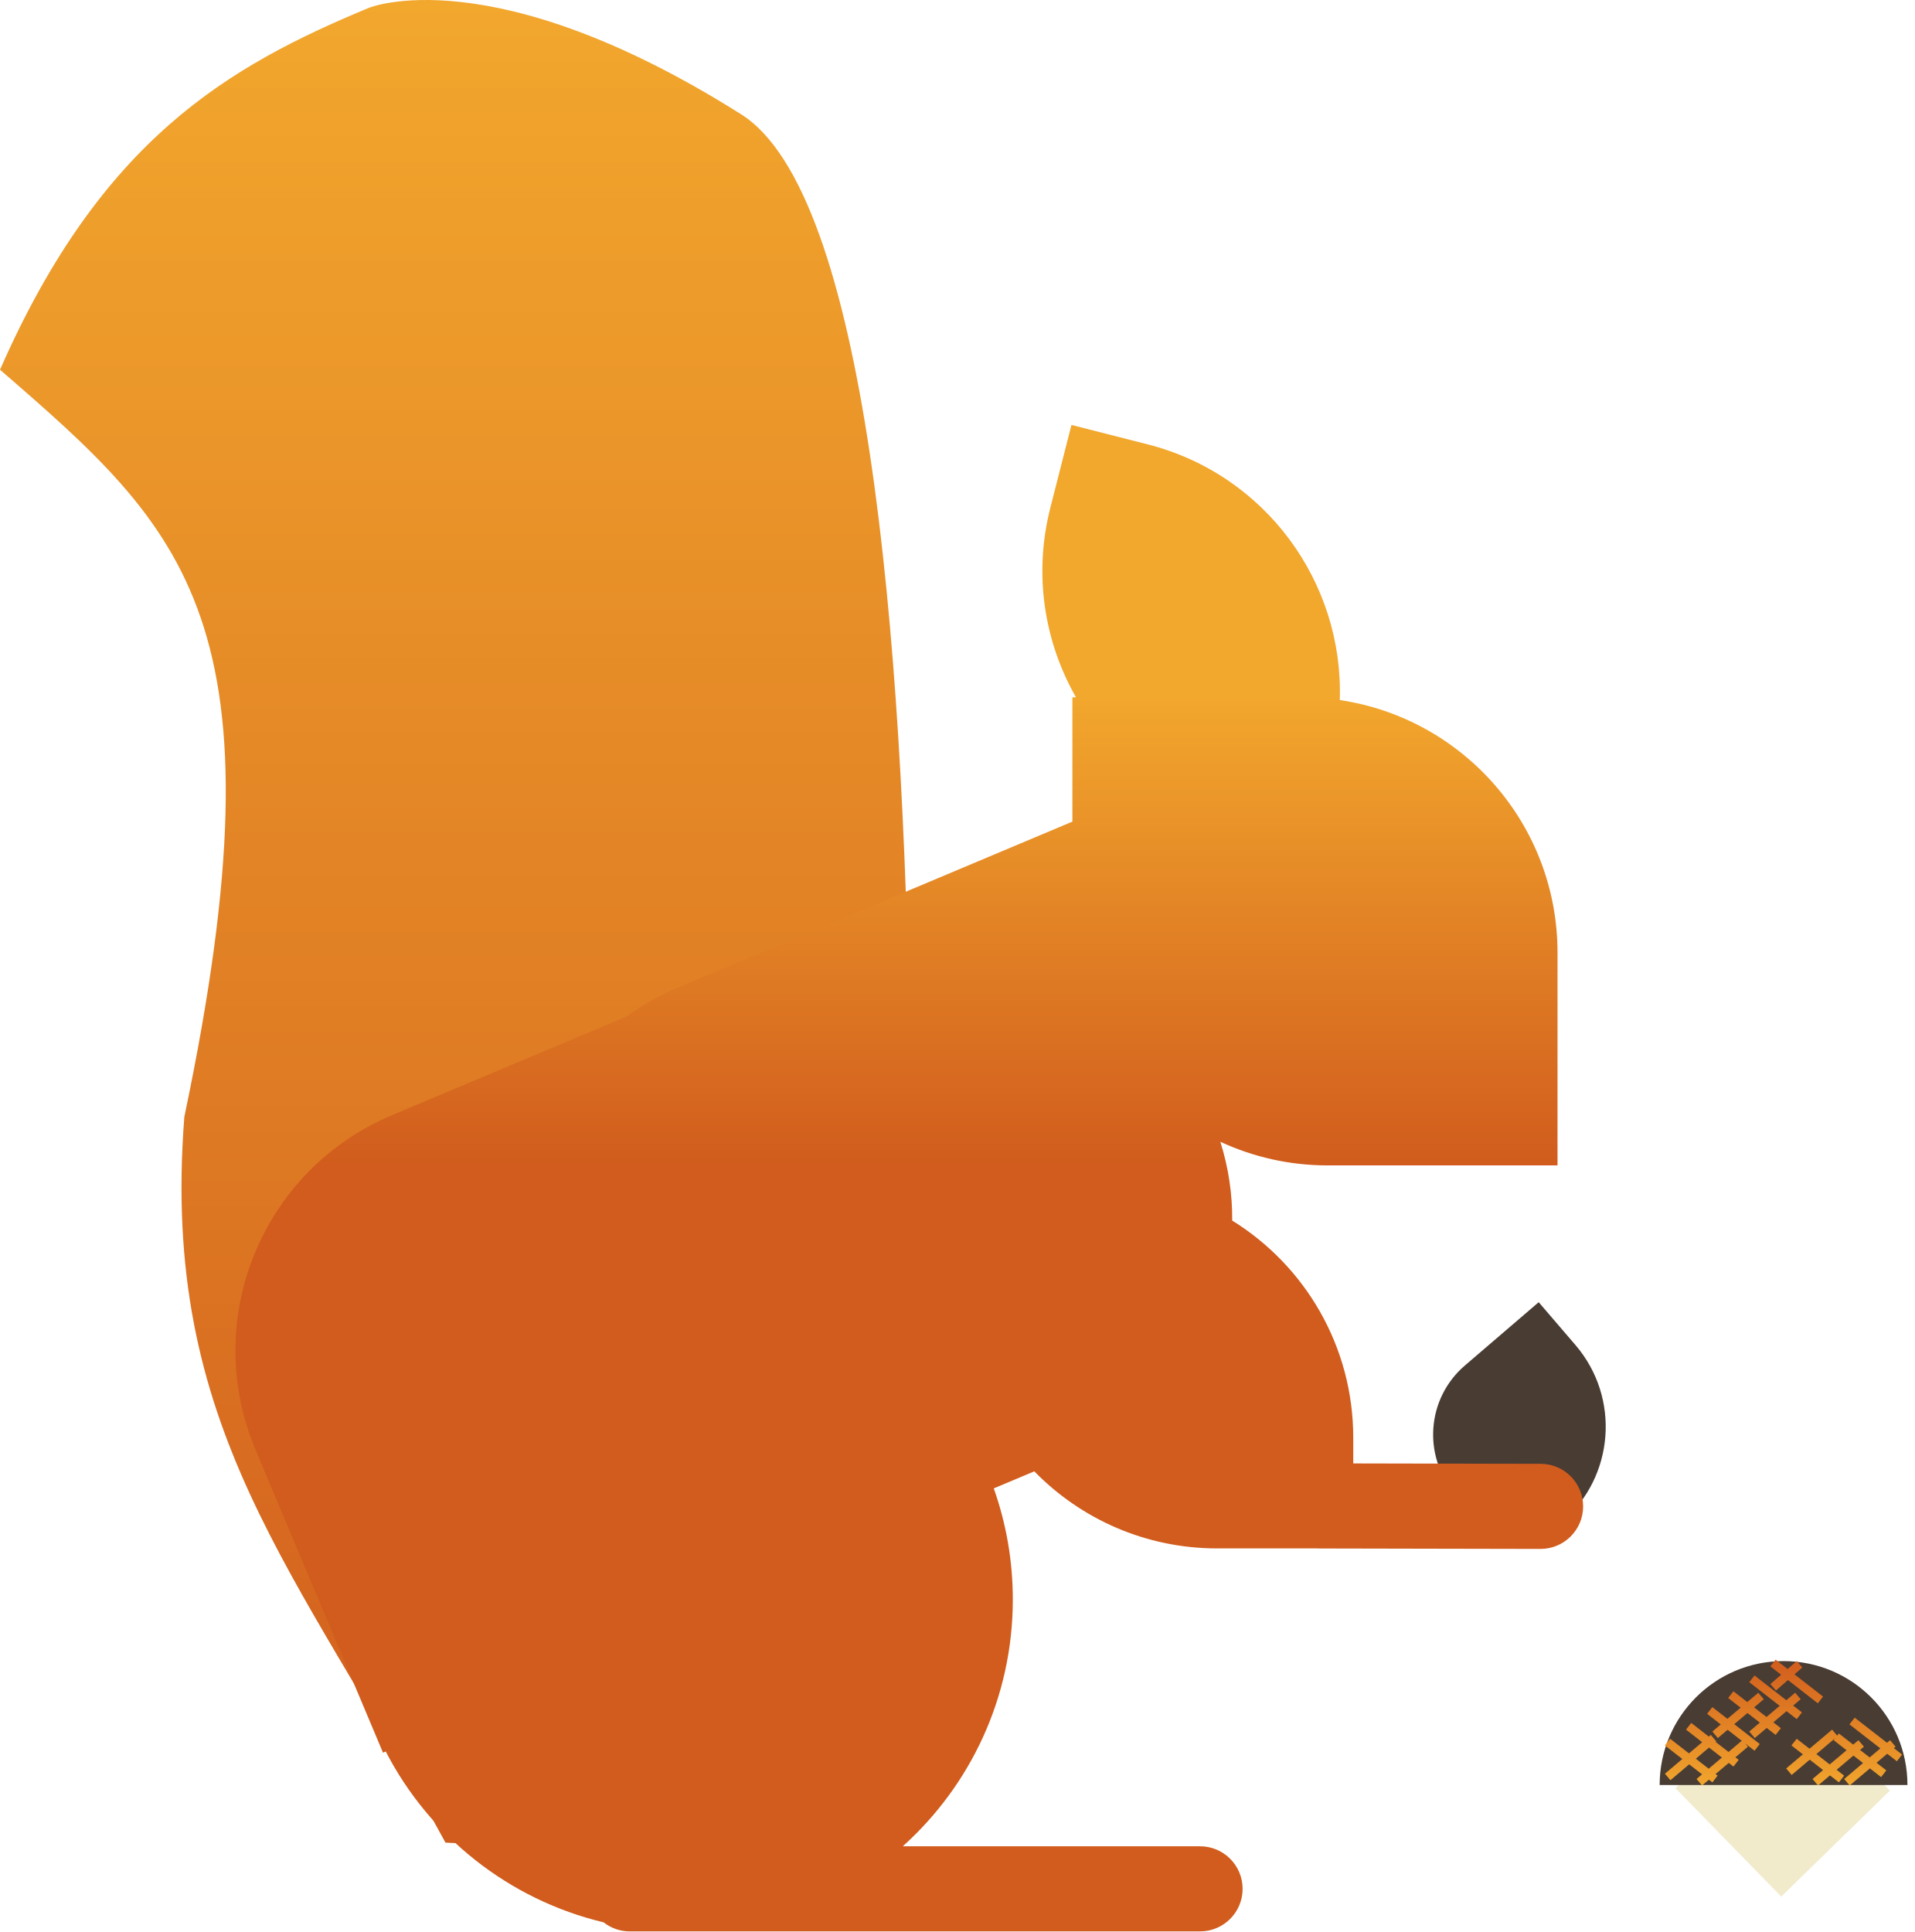
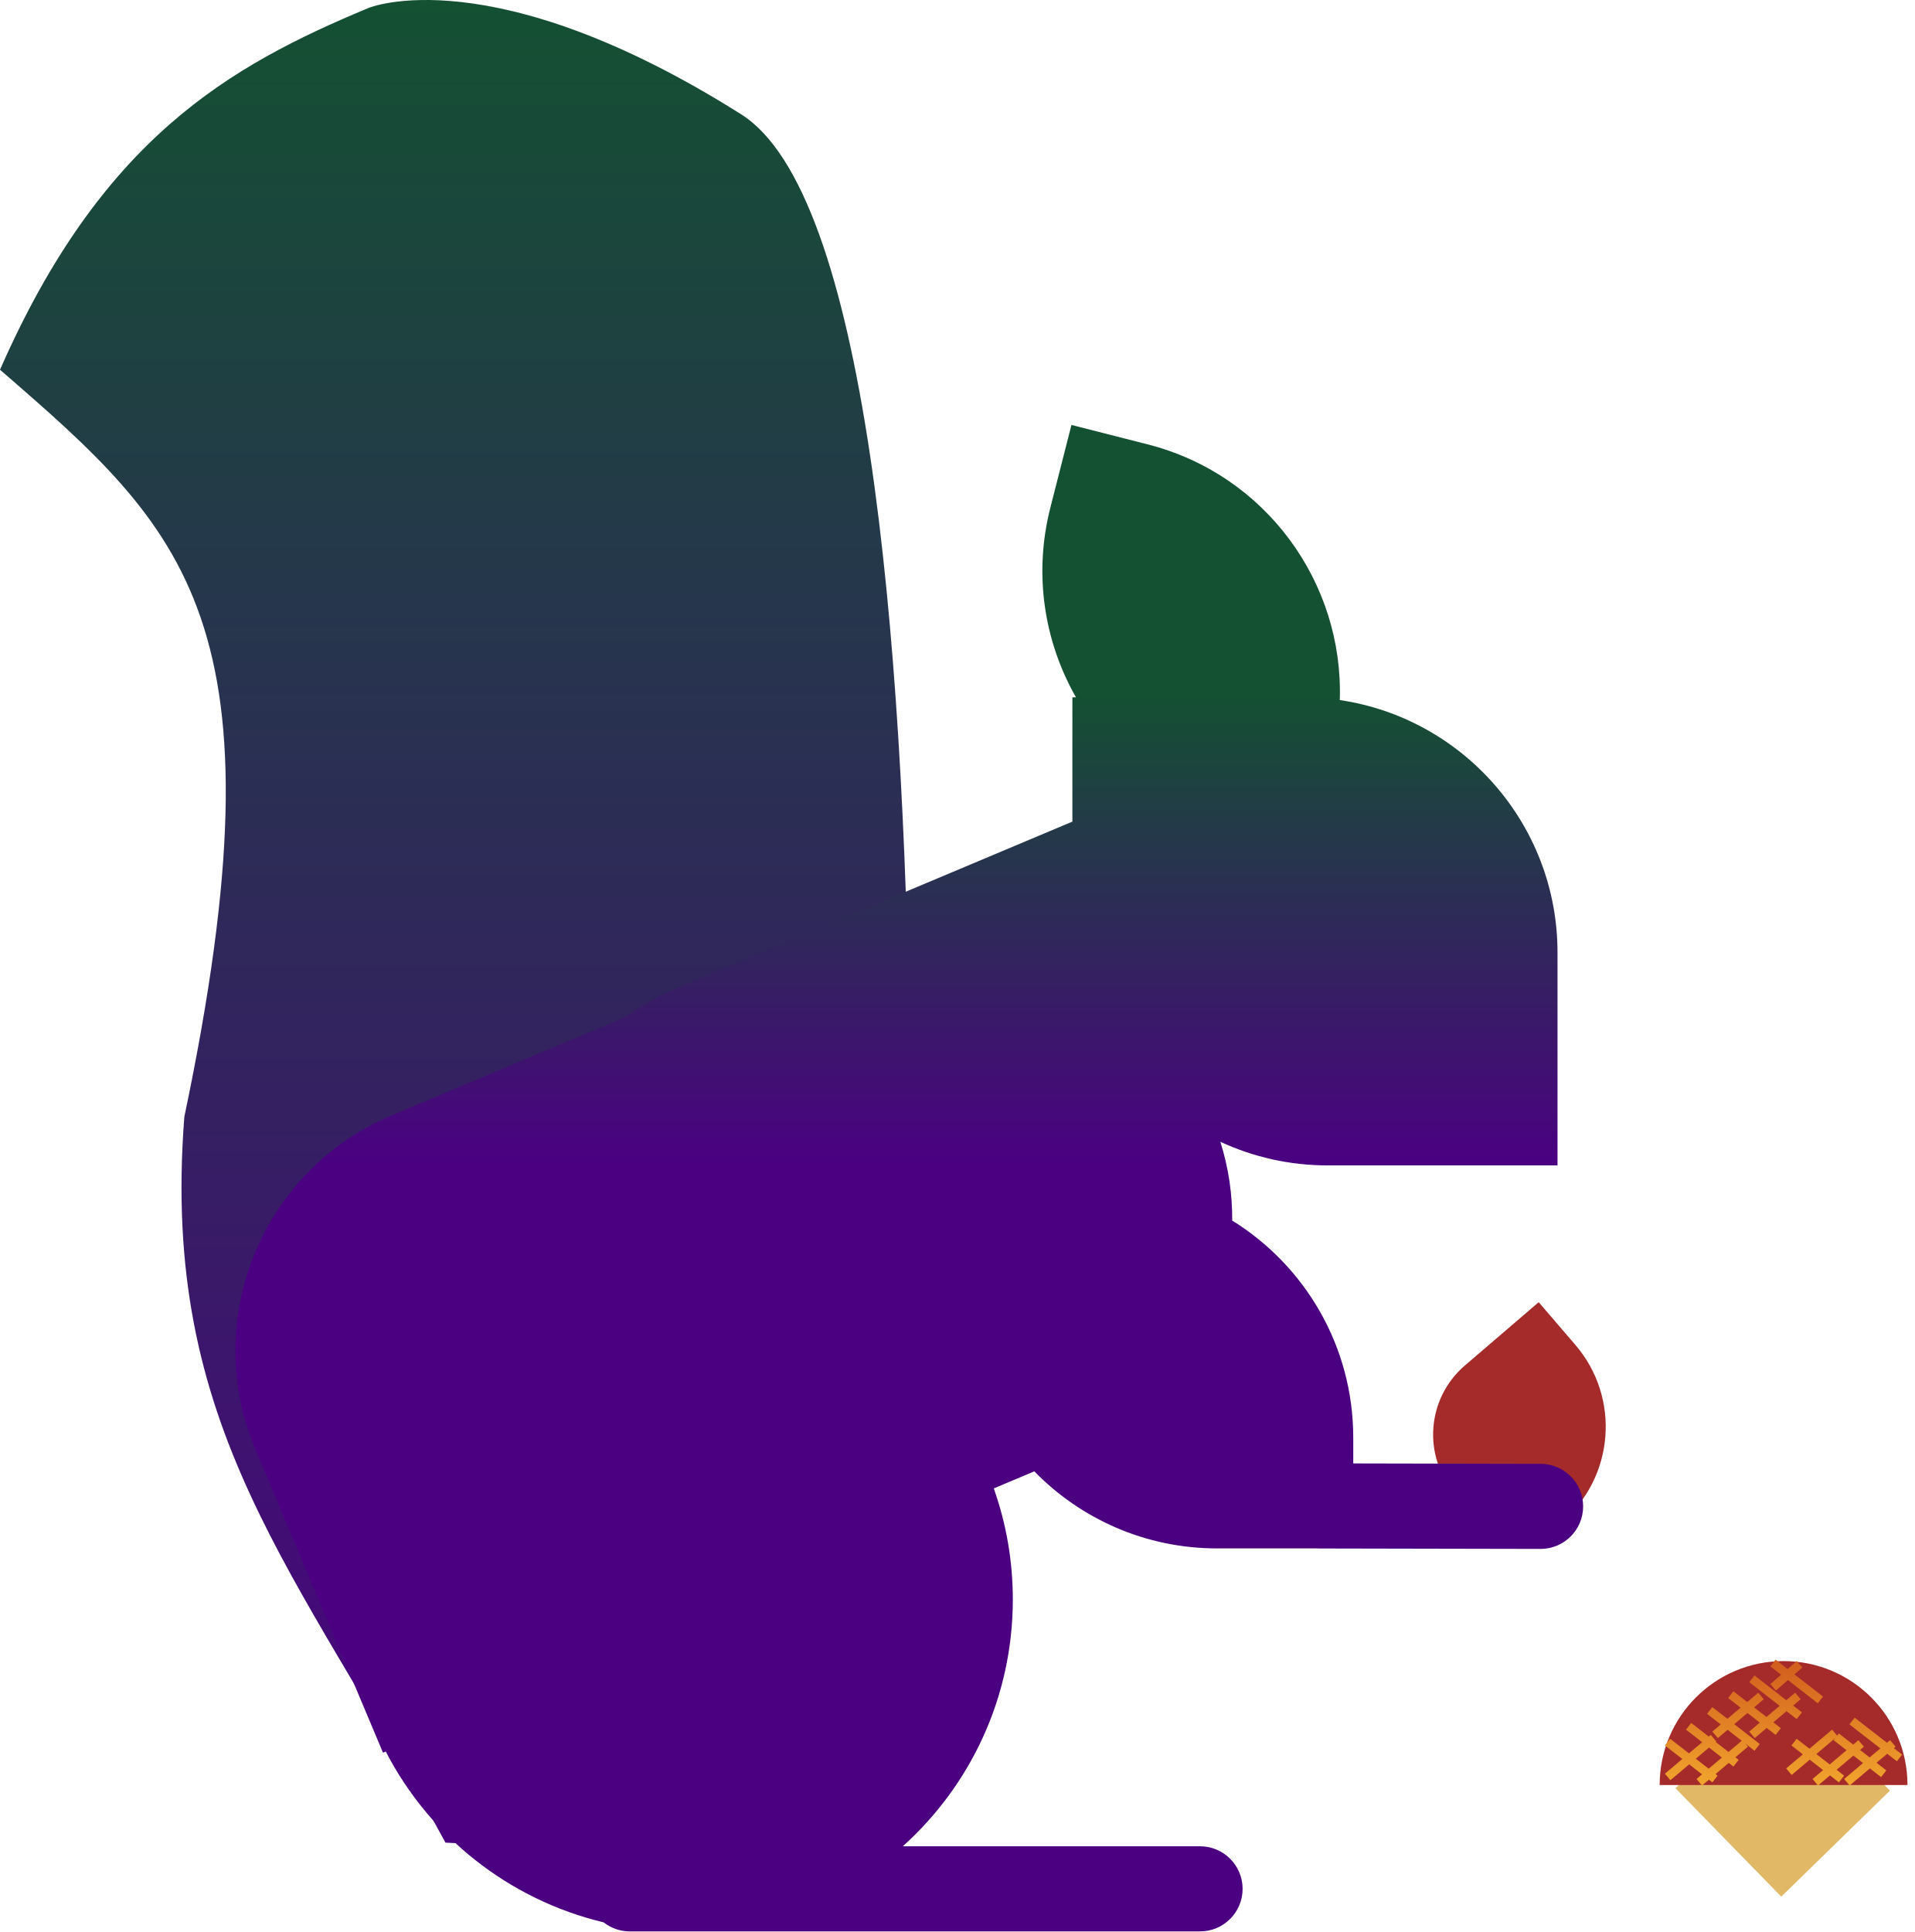
<svg xmlns="http://www.w3.org/2000/svg" width="225" height="227" viewBox="0 0 225 227" fill="none">
-   <path d="M43.317 0.929C43.317 0.929 57.756 -5.073 87.085 13.433C116.414 31.939 104.683 219 104.683 219L52.341 216.499C34.798 184.176 18.8 167.937 21.659 131.222C33.878 73.027 21.785 62.312 0 43.443C11.902 16.336 26.855 7.781 43.317 0.929Z" fill="url(#paint0_linear_296_273)" />
-   <path d="M180.789 153L185.111 158.038C190.413 164.22 189.7 173.529 183.519 178.832V178.832C180.428 181.483 175.773 181.127 173.122 178.036L170.961 175.517C167.117 171.035 167.633 164.285 172.115 160.44L180.789 153Z" fill="#493C33" />
-   <path d="M134.839 52.21C148.743 55.754 157.877 68.479 157.417 82.253C171.891 84.389 183 96.861 183 111.929V136.929H156C151.493 136.929 147.219 135.933 143.384 134.152C144.352 137.213 144.803 140.333 144.777 143.41C153.313 148.699 159 158.149 159 168.929V171.946L181.019 171.99C183.781 171.996 186.015 174.239 186.01 177C186.004 179.761 183.761 181.996 181 181.99L155 181.938C154.901 181.938 154.802 181.935 154.704 181.929H143C134.581 181.929 126.974 178.459 121.525 172.874L116.762 174.879C118.21 178.959 119 183.352 119 187.929C119 199.443 114.009 209.79 106.074 216.929H141C143.761 216.929 146 219.167 146 221.929C146 224.69 143.761 226.929 141 226.929H74C72.837 226.929 71.767 226.53 70.918 225.864C59.759 223.202 50.461 215.746 45.323 205.792L45 205.929L30.019 170.322C23.594 155.05 30.766 137.461 46.038 131.036L73.627 119.428C75.46 118.096 77.474 116.953 79.652 116.036L126 96.536V81.929H126.422C122.704 75.412 121.411 67.502 123.41 59.658L125.89 49.929L134.839 52.21Z" fill="url(#paint1_linear_296_273)" />
-   <path d="M209.286 222.845L196.859 210.107L206.05 201.139C208.027 199.211 211.192 199.25 213.121 201.227L222.057 210.386L209.286 222.845Z" fill="#F1EBCC" />
-   <path d="M195 209.728C195 201.688 201.518 195.17 209.558 195.17C217.598 195.17 224.115 201.688 224.115 209.728H195Z" fill="#493C33" />
-   <path d="M209.884 199.766L210.925 198.887L211.57 199.65L210.69 200.394L211.721 201.195L211.106 201.984L209.91 201.054L208.358 202.365L209.243 203.054L208.629 203.843L207.578 203.025L206.177 204.211L205.53 203.447L206.771 202.397L205.319 201.269L203.768 202.58L206.765 204.912L206.15 205.701L205.062 204.854L205.376 205.226L203.902 206.471L204.287 206.771L203.673 207.56L203.121 207.131L201.569 208.442L201.809 208.629L201.195 209.418L200.789 209.103L199.981 209.786L199.336 209.022L199.982 208.475L198.472 207.3L196.265 209.166L195.619 208.402L197.665 206.672L195.619 205.081L196.233 204.292L198.445 206.013L199.998 204.7L198.098 203.223L198.711 202.434L200.778 204.041L201.014 203.843L201.659 204.606L201.585 204.669L203.096 205.844L204.647 204.531L202.987 203.24L201.84 204.211L201.194 203.447L202.181 202.612L200.575 201.364L201.189 200.575L202.961 201.953L204.513 200.642L203.053 199.506L203.667 198.717L205.293 199.981L206.589 198.887L207.234 199.65L206.1 200.608L207.552 201.737L209.104 200.426L205.531 197.647L206.146 196.858L209.884 199.766ZM221.713 204.768L222.075 204.462L222.722 205.226L222.52 205.396L223.49 206.15L222.877 206.94L221.739 206.056L220.484 207.116L221.632 208.009L221.019 208.799L219.704 207.776L217.327 209.786L216.682 209.022L218.896 207.148L217.768 206.271L215.792 207.94L216.677 208.629L216.062 209.418L215.012 208.601L213.61 209.786L212.965 209.022L214.205 207.973L212.635 206.752L210.513 208.547L209.867 207.783L211.828 206.124L210.487 205.081L211.101 204.292L212.608 205.465L215.262 203.223L215.857 203.928L216.057 203.673L217.741 204.982L218.358 204.462L219.004 205.226L218.548 205.61L219.678 206.488L220.932 205.428L217.301 202.604L217.915 201.814L221.713 204.768ZM199.252 206.64L200.763 207.815L202.315 206.503L200.805 205.328L199.252 206.64ZM213.415 206.092L214.985 207.313L216.961 205.643L215.442 204.462L215.63 204.22L213.415 206.092ZM210.038 196.101L211.106 195.17L211.764 195.924L210.843 196.727L214.198 199.337L213.585 200.126L210.074 197.396L208.666 198.625L208.009 197.872L209.271 196.771L208.009 195.789L208.623 195L210.038 196.101Z" fill="url(#paint2_linear_296_273)" />
+   <path d="M43.317 0.929C43.317 0.929 57.756 -5.073 87.085 13.433C116.414 31.939 104.683 219 104.683 219L52.341 216.499C34.798 184.176 18.8 167.937 21.659 131.222C33.878 73.027 21.785 62.312 0 43.443C11.902 16.336 26.855 7.781 43.317 0.929Z" fill="url(#paint0_linear_329_261)" />
+   <path d="M180.789 153L185.111 158.038C190.413 164.22 189.701 173.529 183.519 178.832V178.832C180.428 181.483 175.774 181.127 173.122 178.036L170.961 175.517C167.117 171.035 167.634 164.285 172.116 160.44L180.789 153Z" fill="#A52A2A" />
+   <path d="M134.839 52.21C148.743 55.754 157.877 68.479 157.417 82.253C171.891 84.389 183 96.861 183 111.929V136.929H156C151.493 136.929 147.219 135.933 143.384 134.152C144.352 137.213 144.803 140.333 144.777 143.41C153.313 148.699 159 158.149 159 168.929V171.946L181.019 171.99C183.781 171.996 186.015 174.239 186.01 177C186.004 179.761 183.761 181.995 181 181.99L155 181.938C154.901 181.938 154.802 181.935 154.704 181.929H143C134.581 181.929 126.974 178.459 121.525 172.874L116.762 174.879C118.21 178.959 119 183.352 119 187.929C119 199.443 114.009 209.79 106.074 216.929H141C143.761 216.929 146 219.167 146 221.929C146 224.69 143.761 226.929 141 226.929H74C72.837 226.929 71.767 226.53 70.918 225.864C59.759 223.202 50.461 215.746 45.323 205.792L45 205.929L30.019 170.322C23.594 155.05 30.766 137.461 46.038 131.036L73.627 119.428C75.46 118.096 77.474 116.953 79.652 116.036L126 96.536V81.929H126.422C122.704 75.412 121.411 67.502 123.41 59.658L125.89 49.929L134.839 52.21Z" fill="url(#paint1_linear_329_261)" />
+   <path d="M209.289 222.845L196.861 210.107L206.053 201.14C208.03 199.211 211.195 199.25 213.124 201.227L222.06 210.386L209.289 222.845Z" fill="#E1B866" />
+   <path d="M195.002 209.728C195.002 201.688 201.52 195.17 209.56 195.17C217.6 195.17 224.117 201.688 224.117 209.728H195.002Z" fill="#A52A2A" />
+   <path d="M209.882 199.766L210.923 198.887L211.568 199.65L210.688 200.394L211.719 201.195L211.104 201.984L209.908 201.054L208.356 202.365L209.241 203.054L208.627 203.843L207.576 203.025L206.175 204.211L205.528 203.447L206.769 202.397L205.317 201.269L203.766 202.58L206.763 204.912L206.148 205.701L205.061 204.854L205.374 205.226L203.9 206.471L204.285 206.771L203.671 207.56L203.119 207.131L201.567 208.442L201.807 208.629L201.193 209.418L200.787 209.103L199.979 209.786L199.334 209.022L199.98 208.475L198.47 207.3L196.263 209.166L195.617 208.402L197.663 206.672L195.617 205.081L196.231 204.292L198.443 206.013L199.996 204.7L198.096 203.223L198.709 202.434L200.776 204.041L201.012 203.843L201.657 204.606L201.583 204.669L203.094 205.844L204.646 204.531L202.985 203.24L201.838 204.211L201.192 203.447L202.179 202.612L200.573 201.364L201.188 200.575L202.959 201.953L204.511 200.642L203.051 199.506L203.665 198.717L205.291 199.981L206.587 198.887L207.232 199.65L206.098 200.608L207.55 201.737L209.102 200.426L205.529 197.647L206.144 196.858L209.882 199.766ZM221.711 204.768L222.073 204.462L222.72 205.226L222.518 205.396L223.488 206.15L222.875 206.94L221.737 206.056L220.482 207.116L221.63 208.009L221.017 208.799L219.702 207.776L217.325 209.786L216.68 209.022L218.895 207.148L217.766 206.271L215.79 207.94L216.675 208.629L216.061 209.418L215.01 208.601L213.608 209.786L212.963 209.022L214.203 207.973L212.633 206.752L210.511 208.547L209.865 207.783L211.826 206.124L210.485 205.081L211.099 204.292L212.606 205.465L215.26 203.223L215.855 203.928L216.055 203.673L217.739 204.982L218.356 204.462L219.002 205.226L218.546 205.61L219.676 206.488L220.93 205.428L217.299 202.604L217.913 201.814L221.711 204.768ZM199.25 206.64L200.761 207.815L202.313 206.503L200.803 205.328L199.25 206.64ZM213.413 206.092L214.983 207.313L216.959 205.643L215.44 204.462L215.628 204.22L213.413 206.092ZM210.036 196.101L211.104 195.17L211.762 195.924L210.841 196.727L214.196 199.337L213.583 200.126L210.072 197.396L208.664 198.625L208.007 197.872L209.269 196.771L208.007 195.789L208.621 195L210.036 196.101Z" fill="url(#paint2_linear_329_261)" />
  <defs>
-     <linearGradient id="paint0_linear_296_273" x1="53.5" y1="0" x2="53.5" y2="219" gradientUnits="userSpaceOnUse">
-       <stop stop-color="#F2A72D" />
-       <stop offset="1" stop-color="#D15C1D" />
+     <linearGradient id="paint0_linear_329_261" x1="53.5" y1="0" x2="53.5" y2="219" gradientUnits="userSpaceOnUse">
+       <stop stop-color="#145032" />
+       <stop offset="1" stop-color="#4B0082" />
    </linearGradient>
-     <linearGradient id="paint1_linear_296_273" x1="154.5" y1="81.929" x2="154.5" y2="136.929" gradientUnits="userSpaceOnUse">
-       <stop stop-color="#F2A72D" />
-       <stop offset="1" stop-color="#D15C1D" />
+     <linearGradient id="paint1_linear_329_261" x1="154.5" y1="81.929" x2="154.5" y2="136.929" gradientUnits="userSpaceOnUse">
+       <stop stop-color="#145032" />
+       <stop offset="1" stop-color="#4B0082" />
    </linearGradient>
-     <linearGradient id="paint2_linear_296_273" x1="209.555" y1="195" x2="209.555" y2="209.786" gradientUnits="userSpaceOnUse">
+     <linearGradient id="paint2_linear_329_261" x1="209.553" y1="195" x2="209.553" y2="209.786" gradientUnits="userSpaceOnUse">
      <stop stop-color="#D15C1D" />
      <stop offset="1" stop-color="#F1A52D" />
    </linearGradient>
  </defs>
</svg>
